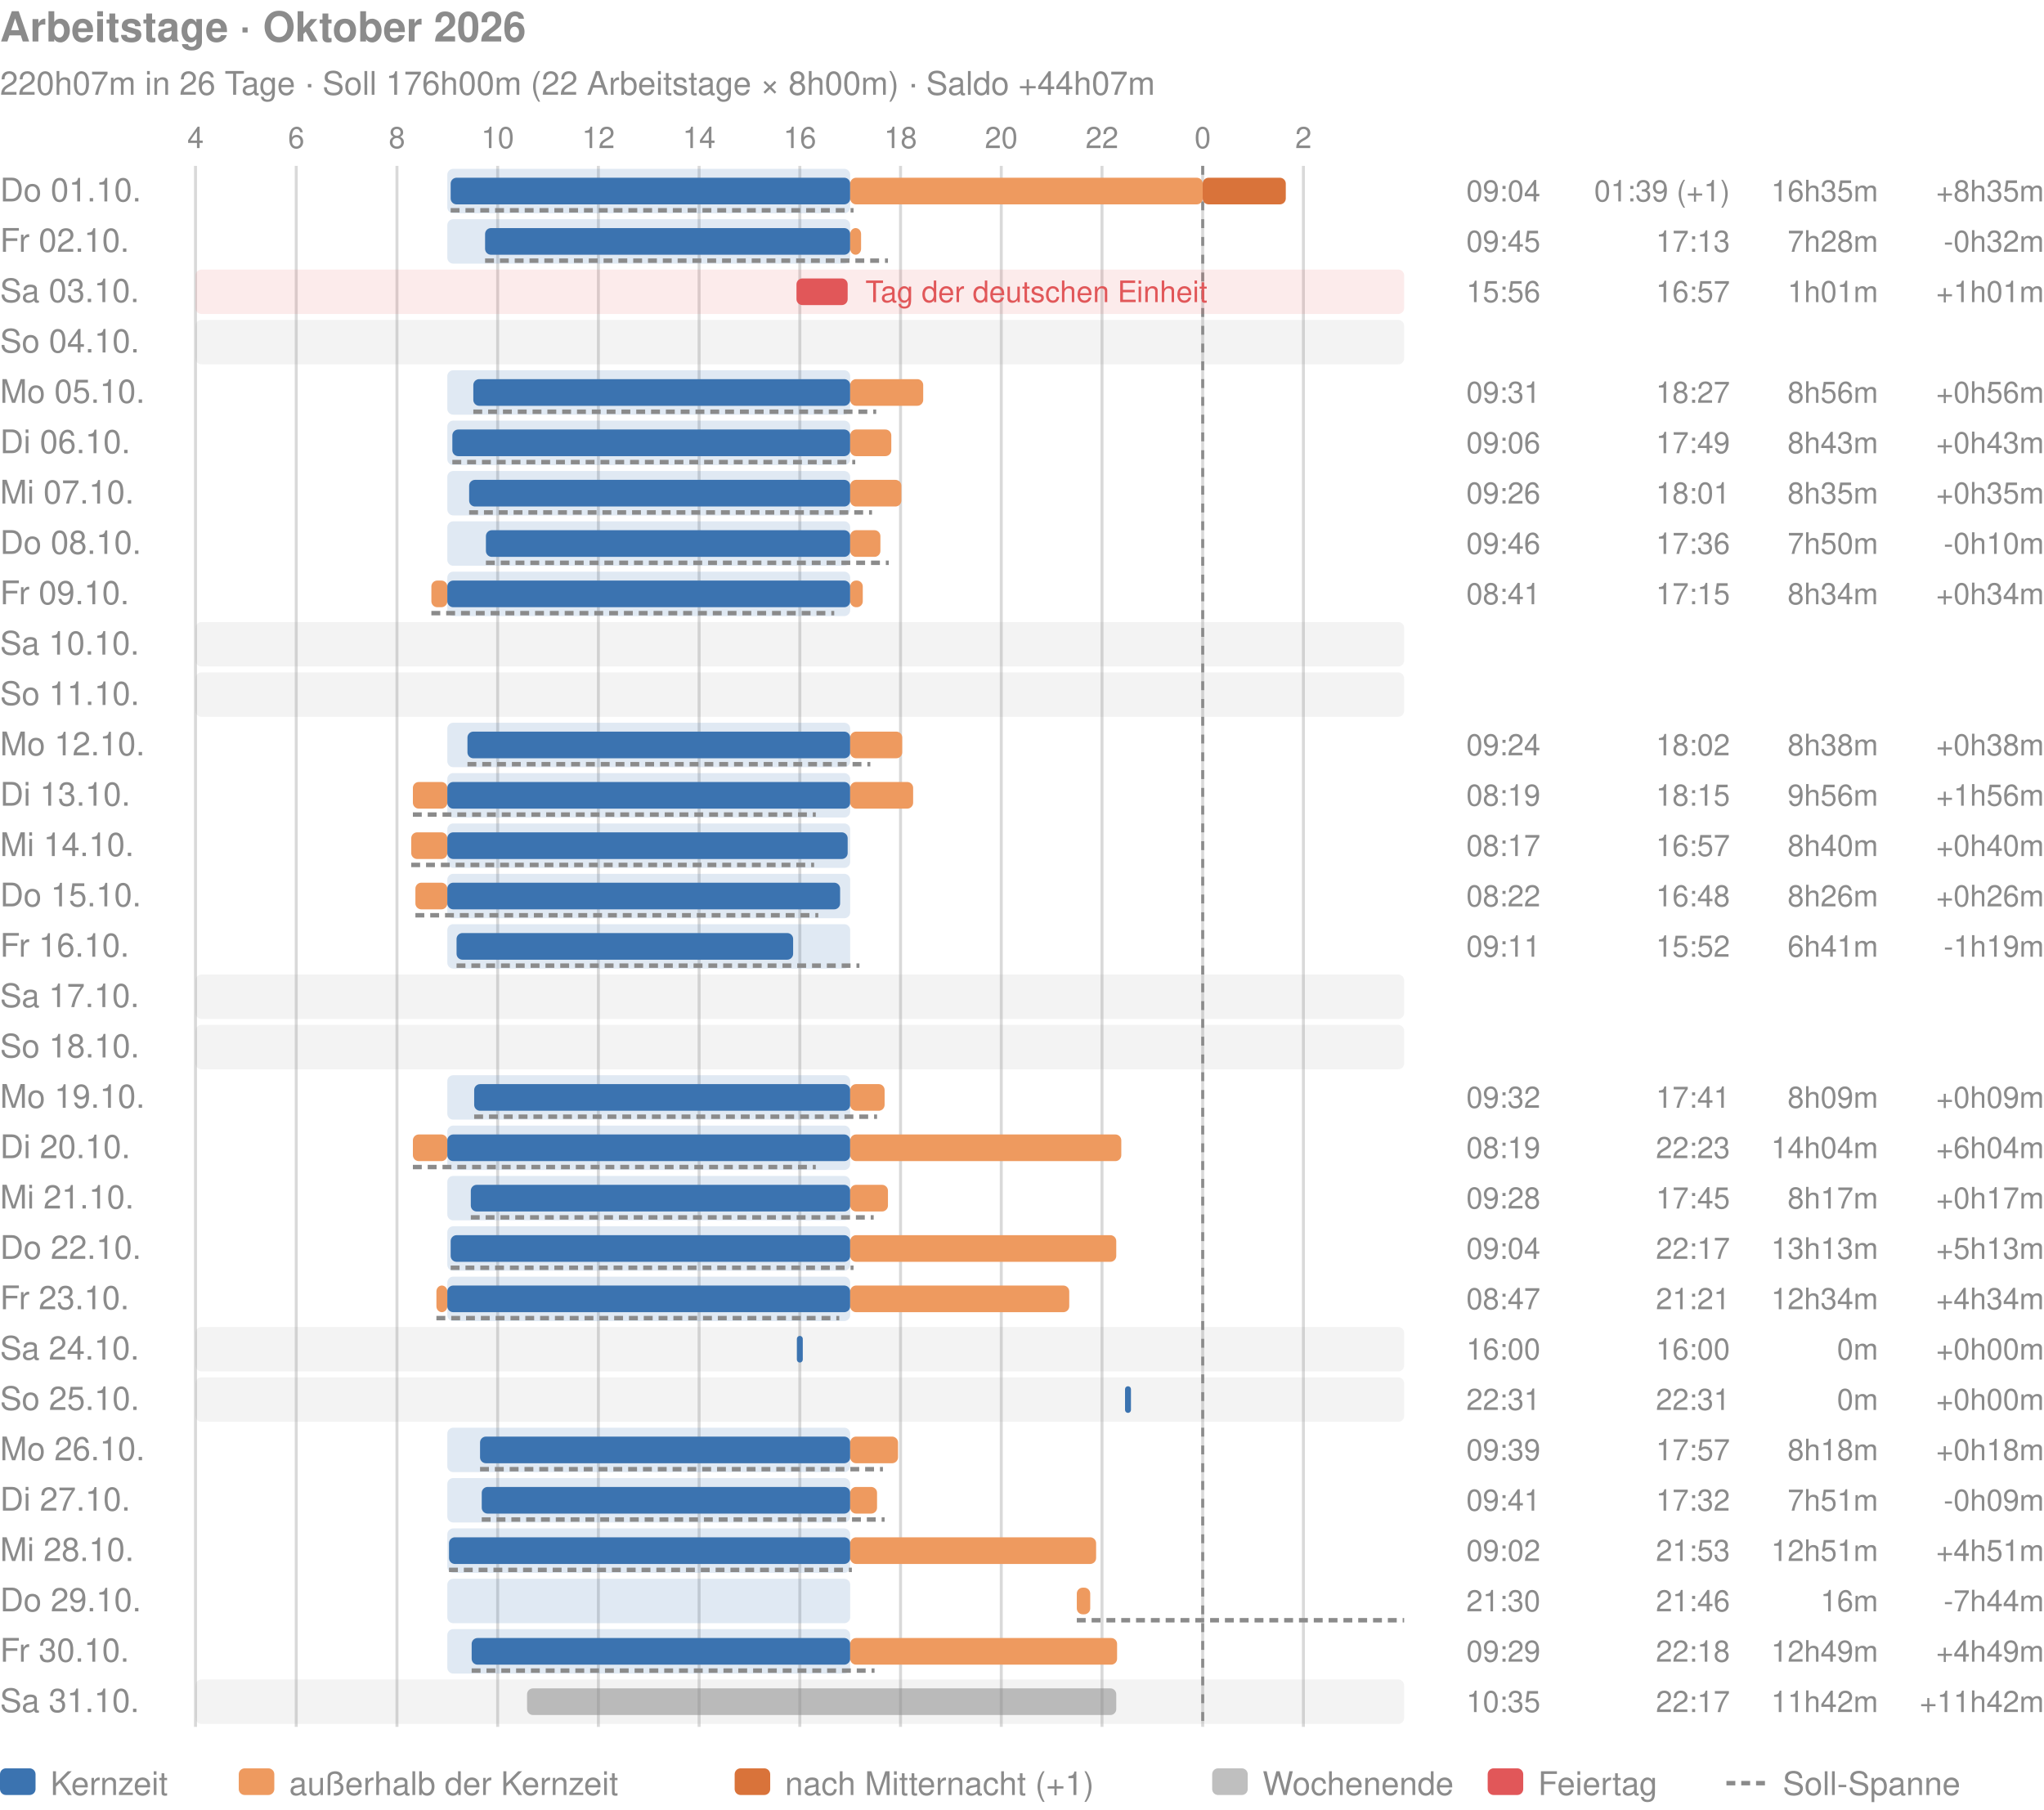
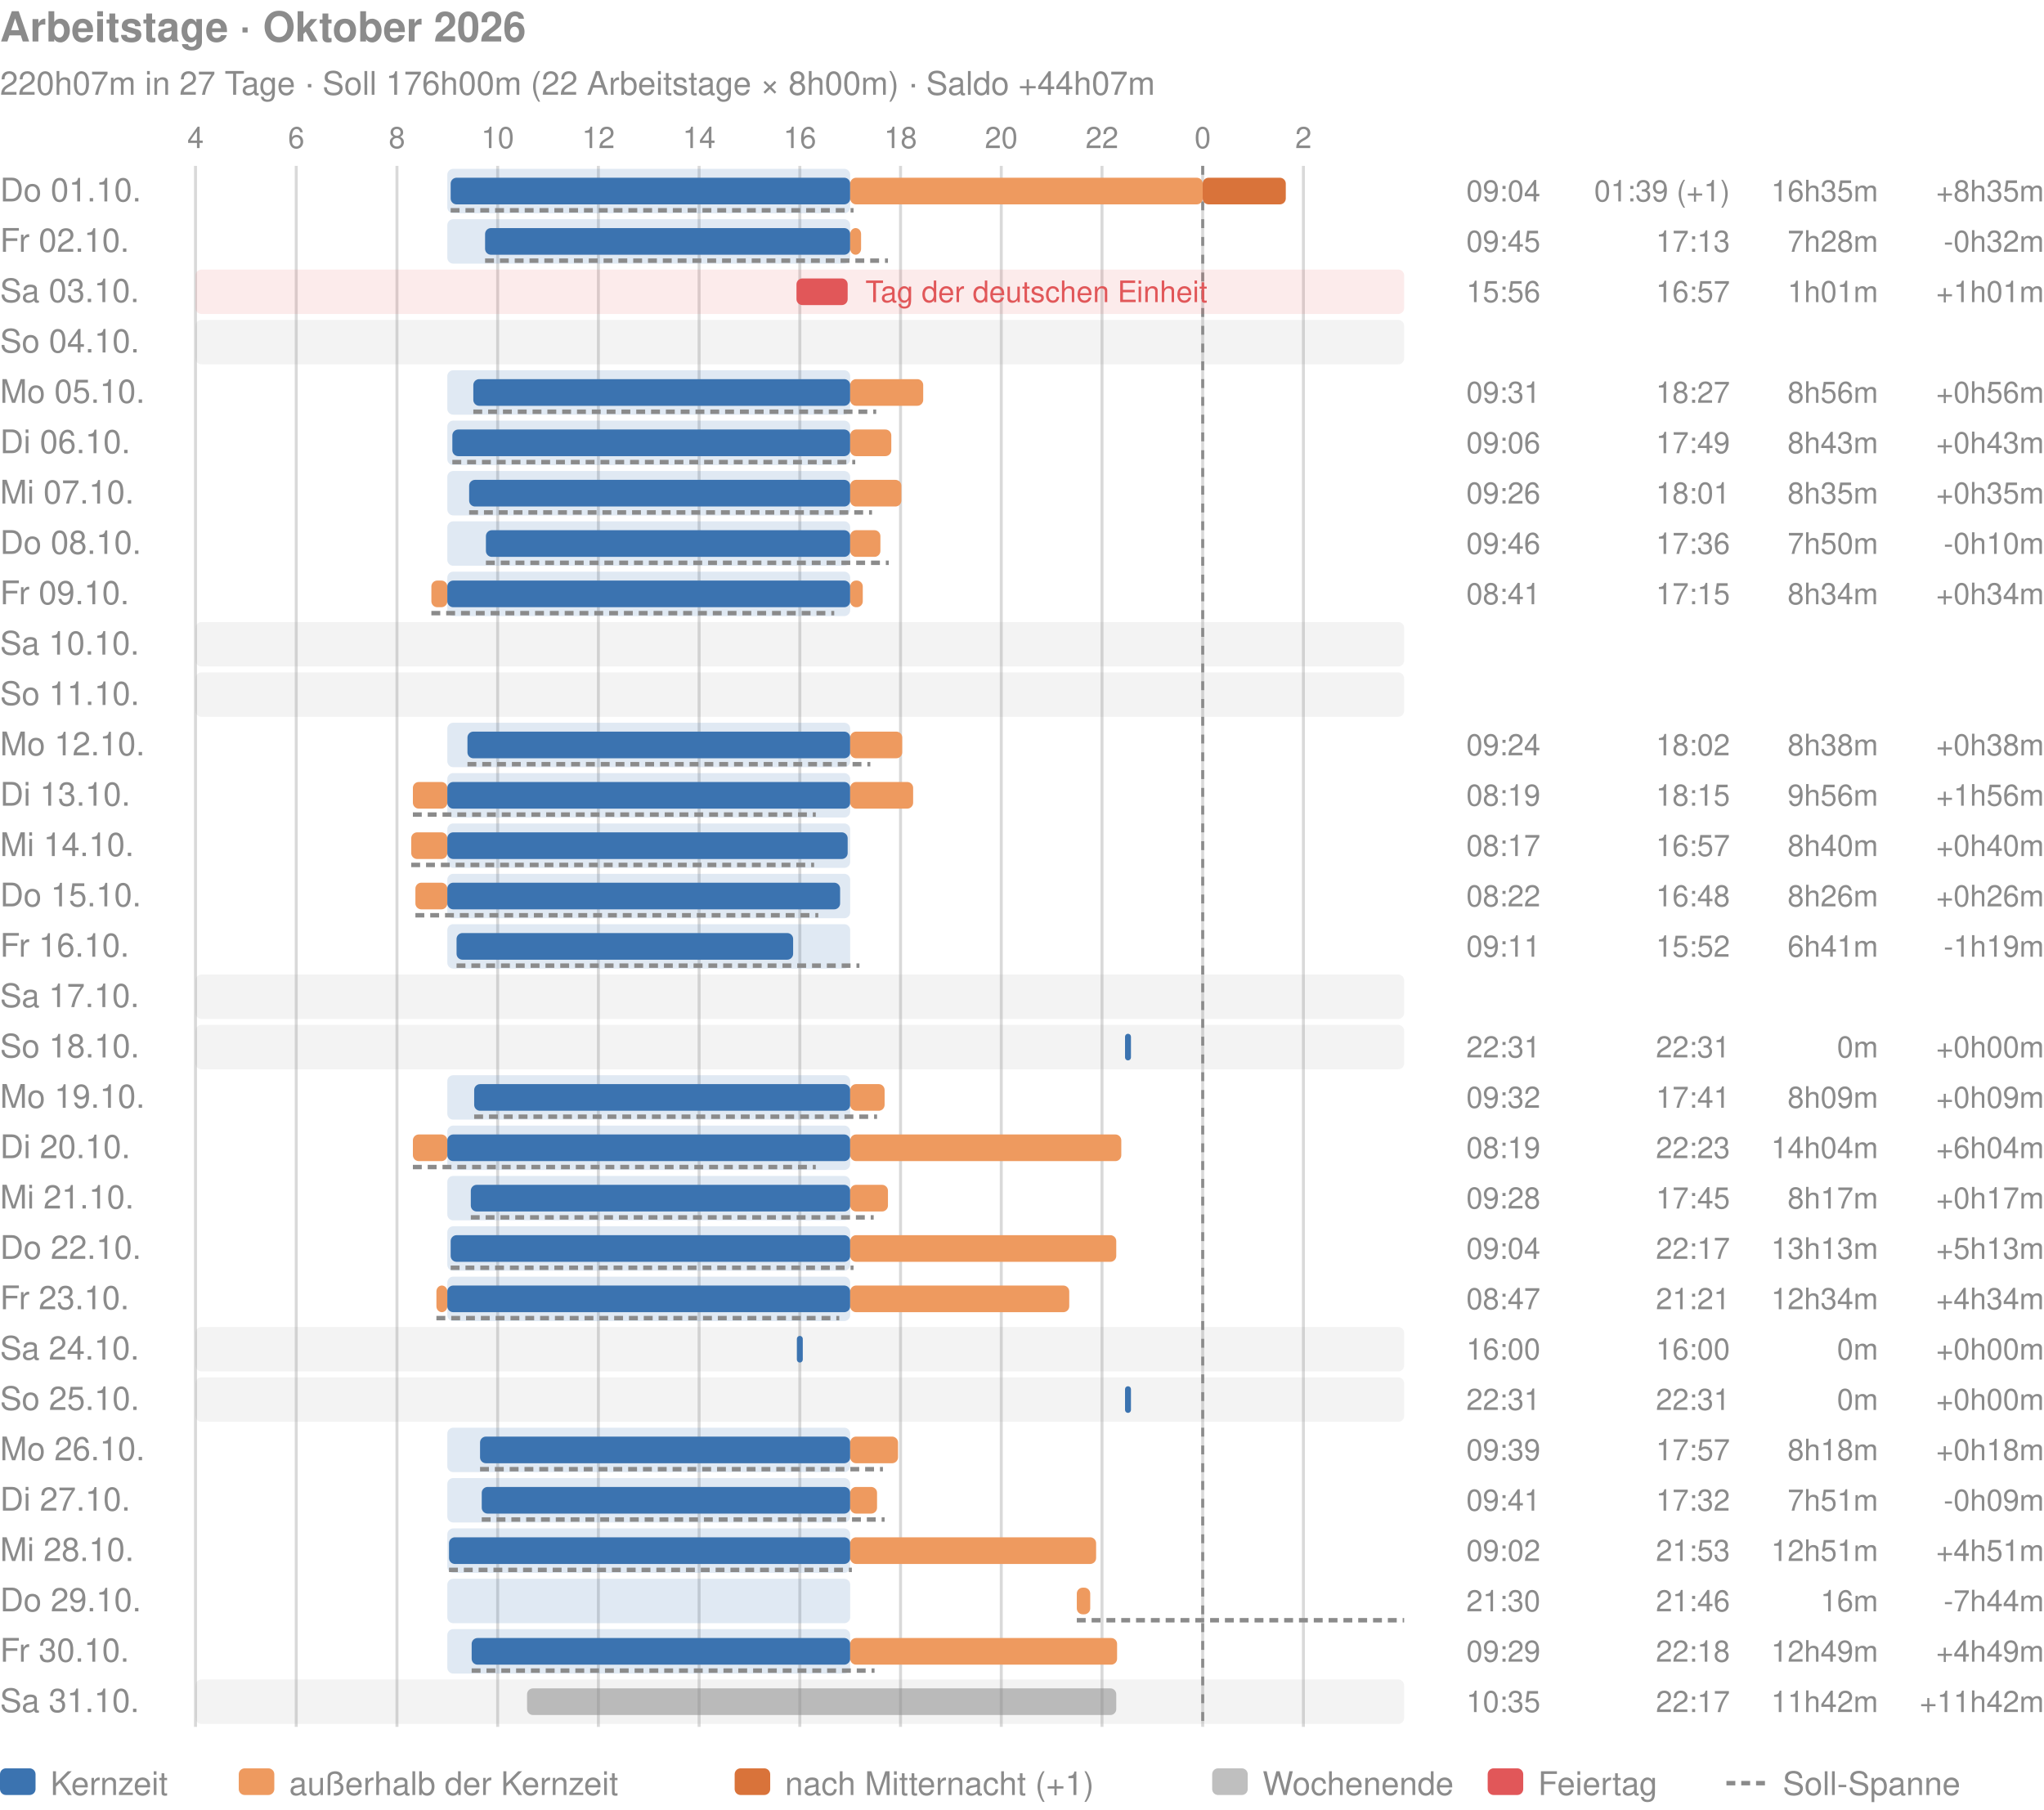
<svg xmlns="http://www.w3.org/2000/svg" width="690" height="611" viewBox="0 0 690 611" font-family="-apple-system, 'Segoe UI', Helvetica, Arial, sans-serif">
  <text x="0" y="14" font-size="14" font-weight="600" fill="#8b8b8b">Arbeitstage · Oktober 2026</text>
-   <text x="0" y="32" font-size="11" fill="#8b8b8b">220h07m in 26 Tage · Soll 176h00m (22 Arbeitstage × 8h00m) · Saldo +44h07m</text>
+   <text x="0" y="32" font-size="11" fill="#8b8b8b">220h07m in 27 Tage · Soll 176h00m (22 Arbeitstage × 8h00m) · Saldo +44h07m</text>
  <text x="66" y="50" font-size="10" text-anchor="middle" fill="#8b8b8b">4</text>
  <text x="100" y="50" font-size="10" text-anchor="middle" fill="#8b8b8b">6</text>
  <text x="134" y="50" font-size="10" text-anchor="middle" fill="#8b8b8b">8</text>
  <text x="168" y="50" font-size="10" text-anchor="middle" fill="#8b8b8b">10</text>
  <text x="202" y="50" font-size="10" text-anchor="middle" fill="#8b8b8b">12</text>
  <text x="236" y="50" font-size="10" text-anchor="middle" fill="#8b8b8b">14</text>
  <text x="270" y="50" font-size="10" text-anchor="middle" fill="#8b8b8b">16</text>
  <text x="304" y="50" font-size="10" text-anchor="middle" fill="#8b8b8b">18</text>
  <text x="338" y="50" font-size="10" text-anchor="middle" fill="#8b8b8b">20</text>
  <text x="372" y="50" font-size="10" text-anchor="middle" fill="#8b8b8b">22</text>
  <text x="406" y="50" font-size="10" text-anchor="middle" fill="#8b8b8b">0</text>
  <text x="440" y="50" font-size="10" text-anchor="middle" fill="#8b8b8b">2</text>
  <line x1="66" y1="56" x2="66" y2="583" stroke="#7f7f7f" stroke-width="1" stroke-opacity="0.3" />
  <line x1="100" y1="56" x2="100" y2="583" stroke="#7f7f7f" stroke-width="1" stroke-opacity="0.3" />
  <line x1="134" y1="56" x2="134" y2="583" stroke="#7f7f7f" stroke-width="1" stroke-opacity="0.3" />
  <line x1="168" y1="56" x2="168" y2="583" stroke="#7f7f7f" stroke-width="1" stroke-opacity="0.3" />
  <line x1="202" y1="56" x2="202" y2="583" stroke="#7f7f7f" stroke-width="1" stroke-opacity="0.3" />
  <line x1="236" y1="56" x2="236" y2="583" stroke="#7f7f7f" stroke-width="1" stroke-opacity="0.3" />
  <line x1="270" y1="56" x2="270" y2="583" stroke="#7f7f7f" stroke-width="1" stroke-opacity="0.3" />
  <line x1="304" y1="56" x2="304" y2="583" stroke="#7f7f7f" stroke-width="1" stroke-opacity="0.3" />
  <line x1="338" y1="56" x2="338" y2="583" stroke="#7f7f7f" stroke-width="1" stroke-opacity="0.3" />
  <line x1="372" y1="56" x2="372" y2="583" stroke="#7f7f7f" stroke-width="1" stroke-opacity="0.3" />
  <line x1="406" y1="56" x2="406" y2="583" stroke="#7f7f7f" stroke-width="1" stroke-opacity="0.3" />
  <line x1="440" y1="56" x2="440" y2="583" stroke="#7f7f7f" stroke-width="1" stroke-opacity="0.3" />
  <line x1="406" y1="56" x2="406" y2="583" stroke="#8b8b8b" stroke-width="1" stroke-dasharray="3 3" />
  <rect x="151" y="57" width="136" height="15" rx="2" fill="#3b73b0" fill-opacity="0.16" />
  <text x="0" y="68" font-size="11" fill="#8b8b8b">Do 01.10.</text>
  <rect x="152.13" y="60" width="134.87" height="9" rx="2" fill="#3b73b0" />
  <rect x="287" y="60" width="119" height="9" rx="2" fill="#ee9a5f" />
  <rect x="406" y="60" width="28.05" height="9" rx="2" fill="#d9733a" />
  <line x1="152.13" y1="71" x2="288.13" y2="71" stroke="#8b8b8b" stroke-width="1.5" stroke-dasharray="3 2" />
  <text x="520" y="68" font-size="10" text-anchor="end" fill="#8b8b8b">09:04</text>
  <text x="584" y="68" font-size="10" text-anchor="end" fill="#8b8b8b">01:39 (+1)</text>
  <text x="634" y="68" font-size="10" text-anchor="end" fill="#8b8b8b">16h35m</text>
  <text x="690" y="68" font-size="10" text-anchor="end" fill="#8b8b8b">+8h35m</text>
  <rect x="151" y="74" width="136" height="15" rx="2" fill="#3b73b0" fill-opacity="0.16" />
  <text x="0" y="85" font-size="11" fill="#8b8b8b">Fr 02.10.</text>
  <rect x="163.75" y="77" width="123.25" height="9" rx="2" fill="#3b73b0" />
  <rect x="287" y="77" width="3.68" height="9" rx="2" fill="#ee9a5f" />
  <line x1="163.75" y1="88" x2="299.75" y2="88" stroke="#8b8b8b" stroke-width="1.5" stroke-dasharray="3 2" />
  <text x="520" y="85" font-size="10" text-anchor="end" fill="#8b8b8b">09:45</text>
  <text x="584" y="85" font-size="10" text-anchor="end" fill="#8b8b8b">17:13</text>
  <text x="634" y="85" font-size="10" text-anchor="end" fill="#8b8b8b">7h28m</text>
  <text x="690" y="85" font-size="10" text-anchor="end" fill="#8b8b8b">-0h32m</text>
  <rect x="66" y="91" width="408" height="15" rx="2" fill="#e15759" fill-opacity="0.12" />
  <text x="0" y="102" font-size="11" fill="#8b8b8b">Sa 03.10.</text>
  <rect x="268.87" y="94" width="17.28" height="9" rx="2" fill="#e15759" />
  <text x="292.15" y="102" font-size="10" fill="#e15759">Tag der deutschen Einheit</text>
  <text x="520" y="102" font-size="10" text-anchor="end" fill="#8b8b8b">15:56</text>
  <text x="584" y="102" font-size="10" text-anchor="end" fill="#8b8b8b">16:57</text>
  <text x="634" y="102" font-size="10" text-anchor="end" fill="#8b8b8b">1h01m</text>
  <text x="690" y="102" font-size="10" text-anchor="end" fill="#8b8b8b">+1h01m</text>
  <rect x="66" y="108" width="408" height="15" rx="2" fill="#8b8b8b" fill-opacity="0.1" />
  <text x="0" y="119" font-size="11" fill="#8b8b8b">So 04.10.</text>
  <rect x="151" y="125" width="136" height="15" rx="2" fill="#3b73b0" fill-opacity="0.16" />
  <text x="0" y="136" font-size="11" fill="#8b8b8b">Mo 05.10.</text>
  <rect x="159.78" y="128" width="127.22" height="9" rx="2" fill="#3b73b0" />
  <rect x="287" y="128" width="24.65" height="9" rx="2" fill="#ee9a5f" />
  <line x1="159.78" y1="139" x2="295.78" y2="139" stroke="#8b8b8b" stroke-width="1.5" stroke-dasharray="3 2" />
  <text x="520" y="136" font-size="10" text-anchor="end" fill="#8b8b8b">09:31</text>
  <text x="584" y="136" font-size="10" text-anchor="end" fill="#8b8b8b">18:27</text>
  <text x="634" y="136" font-size="10" text-anchor="end" fill="#8b8b8b">8h56m</text>
  <text x="690" y="136" font-size="10" text-anchor="end" fill="#8b8b8b">+0h56m</text>
  <rect x="151" y="142" width="136" height="15" rx="2" fill="#3b73b0" fill-opacity="0.16" />
  <text x="0" y="153" font-size="11" fill="#8b8b8b">Di 06.10.</text>
  <rect x="152.7" y="145" width="134.3" height="9" rx="2" fill="#3b73b0" />
  <rect x="287" y="145" width="13.88" height="9" rx="2" fill="#ee9a5f" />
  <line x1="152.7" y1="156" x2="288.7" y2="156" stroke="#8b8b8b" stroke-width="1.5" stroke-dasharray="3 2" />
  <text x="520" y="153" font-size="10" text-anchor="end" fill="#8b8b8b">09:06</text>
  <text x="584" y="153" font-size="10" text-anchor="end" fill="#8b8b8b">17:49</text>
  <text x="634" y="153" font-size="10" text-anchor="end" fill="#8b8b8b">8h43m</text>
  <text x="690" y="153" font-size="10" text-anchor="end" fill="#8b8b8b">+0h43m</text>
  <rect x="151" y="159" width="136" height="15" rx="2" fill="#3b73b0" fill-opacity="0.16" />
  <text x="0" y="170" font-size="11" fill="#8b8b8b">Mi 07.10.</text>
  <rect x="158.37" y="162" width="128.63" height="9" rx="2" fill="#3b73b0" />
  <rect x="287" y="162" width="17.28" height="9" rx="2" fill="#ee9a5f" />
  <line x1="158.37" y1="173" x2="294.37" y2="173" stroke="#8b8b8b" stroke-width="1.5" stroke-dasharray="3 2" />
  <text x="520" y="170" font-size="10" text-anchor="end" fill="#8b8b8b">09:26</text>
  <text x="584" y="170" font-size="10" text-anchor="end" fill="#8b8b8b">18:01</text>
  <text x="634" y="170" font-size="10" text-anchor="end" fill="#8b8b8b">8h35m</text>
  <text x="690" y="170" font-size="10" text-anchor="end" fill="#8b8b8b">+0h35m</text>
  <rect x="151" y="176" width="136" height="15" rx="2" fill="#3b73b0" fill-opacity="0.16" />
  <text x="0" y="187" font-size="11" fill="#8b8b8b">Do 08.10.</text>
  <rect x="164.03" y="179" width="122.97" height="9" rx="2" fill="#3b73b0" />
  <rect x="287" y="179" width="10.2" height="9" rx="2" fill="#ee9a5f" />
  <line x1="164.03" y1="190" x2="300.03" y2="190" stroke="#8b8b8b" stroke-width="1.5" stroke-dasharray="3 2" />
  <text x="520" y="187" font-size="10" text-anchor="end" fill="#8b8b8b">09:46</text>
  <text x="584" y="187" font-size="10" text-anchor="end" fill="#8b8b8b">17:36</text>
  <text x="634" y="187" font-size="10" text-anchor="end" fill="#8b8b8b">7h50m</text>
  <text x="690" y="187" font-size="10" text-anchor="end" fill="#8b8b8b">-0h10m</text>
  <rect x="151" y="193" width="136" height="15" rx="2" fill="#3b73b0" fill-opacity="0.16" />
  <text x="0" y="204" font-size="11" fill="#8b8b8b">Fr 09.10.</text>
  <rect x="145.62" y="196" width="5.38" height="9" rx="2" fill="#ee9a5f" />
  <rect x="151" y="196" width="136" height="9" rx="2" fill="#3b73b0" />
  <rect x="287" y="196" width="4.25" height="9" rx="2" fill="#ee9a5f" />
  <line x1="145.62" y1="207" x2="281.62" y2="207" stroke="#8b8b8b" stroke-width="1.5" stroke-dasharray="3 2" />
  <text x="520" y="204" font-size="10" text-anchor="end" fill="#8b8b8b">08:41</text>
  <text x="584" y="204" font-size="10" text-anchor="end" fill="#8b8b8b">17:15</text>
  <text x="634" y="204" font-size="10" text-anchor="end" fill="#8b8b8b">8h34m</text>
  <text x="690" y="204" font-size="10" text-anchor="end" fill="#8b8b8b">+0h34m</text>
  <rect x="66" y="210" width="408" height="15" rx="2" fill="#8b8b8b" fill-opacity="0.1" />
  <text x="0" y="221" font-size="11" fill="#8b8b8b">Sa 10.10.</text>
  <rect x="66" y="227" width="408" height="15" rx="2" fill="#8b8b8b" fill-opacity="0.1" />
  <text x="0" y="238" font-size="11" fill="#8b8b8b">So 11.10.</text>
  <rect x="151" y="244" width="136" height="15" rx="2" fill="#3b73b0" fill-opacity="0.16" />
  <text x="0" y="255" font-size="11" fill="#8b8b8b">Mo 12.10.</text>
  <rect x="157.8" y="247" width="129.2" height="9" rx="2" fill="#3b73b0" />
  <rect x="287" y="247" width="17.57" height="9" rx="2" fill="#ee9a5f" />
  <line x1="157.8" y1="258" x2="293.8" y2="258" stroke="#8b8b8b" stroke-width="1.5" stroke-dasharray="3 2" />
  <text x="520" y="255" font-size="10" text-anchor="end" fill="#8b8b8b">09:24</text>
  <text x="584" y="255" font-size="10" text-anchor="end" fill="#8b8b8b">18:02</text>
  <text x="634" y="255" font-size="10" text-anchor="end" fill="#8b8b8b">8h38m</text>
  <text x="690" y="255" font-size="10" text-anchor="end" fill="#8b8b8b">+0h38m</text>
  <rect x="151" y="261" width="136" height="15" rx="2" fill="#3b73b0" fill-opacity="0.16" />
  <text x="0" y="272" font-size="11" fill="#8b8b8b">Di 13.10.</text>
  <rect x="139.38" y="264" width="11.62" height="9" rx="2" fill="#ee9a5f" />
  <rect x="151" y="264" width="136" height="9" rx="2" fill="#3b73b0" />
  <rect x="287" y="264" width="21.25" height="9" rx="2" fill="#ee9a5f" />
  <line x1="139.38" y1="275" x2="275.38" y2="275" stroke="#8b8b8b" stroke-width="1.5" stroke-dasharray="3 2" />
  <text x="520" y="272" font-size="10" text-anchor="end" fill="#8b8b8b">08:19</text>
  <text x="584" y="272" font-size="10" text-anchor="end" fill="#8b8b8b">18:15</text>
  <text x="634" y="272" font-size="10" text-anchor="end" fill="#8b8b8b">9h56m</text>
  <text x="690" y="272" font-size="10" text-anchor="end" fill="#8b8b8b">+1h56m</text>
  <rect x="151" y="278" width="136" height="15" rx="2" fill="#3b73b0" fill-opacity="0.16" />
  <text x="0" y="289" font-size="11" fill="#8b8b8b">Mi 14.10.</text>
  <rect x="138.82" y="281" width="12.18" height="9" rx="2" fill="#ee9a5f" />
  <rect x="151" y="281" width="135.15" height="9" rx="2" fill="#3b73b0" />
  <line x1="138.82" y1="292" x2="274.82" y2="292" stroke="#8b8b8b" stroke-width="1.5" stroke-dasharray="3 2" />
  <text x="520" y="289" font-size="10" text-anchor="end" fill="#8b8b8b">08:17</text>
  <text x="584" y="289" font-size="10" text-anchor="end" fill="#8b8b8b">16:57</text>
  <text x="634" y="289" font-size="10" text-anchor="end" fill="#8b8b8b">8h40m</text>
  <text x="690" y="289" font-size="10" text-anchor="end" fill="#8b8b8b">+0h40m</text>
  <rect x="151" y="295" width="136" height="15" rx="2" fill="#3b73b0" fill-opacity="0.16" />
  <text x="0" y="306" font-size="11" fill="#8b8b8b">Do 15.10.</text>
  <rect x="140.23" y="298" width="10.77" height="9" rx="2" fill="#ee9a5f" />
  <rect x="151" y="298" width="132.6" height="9" rx="2" fill="#3b73b0" />
  <line x1="140.23" y1="309" x2="276.23" y2="309" stroke="#8b8b8b" stroke-width="1.5" stroke-dasharray="3 2" />
  <text x="520" y="306" font-size="10" text-anchor="end" fill="#8b8b8b">08:22</text>
  <text x="584" y="306" font-size="10" text-anchor="end" fill="#8b8b8b">16:48</text>
  <text x="634" y="306" font-size="10" text-anchor="end" fill="#8b8b8b">8h26m</text>
  <text x="690" y="306" font-size="10" text-anchor="end" fill="#8b8b8b">+0h26m</text>
  <rect x="151" y="312" width="136" height="15" rx="2" fill="#3b73b0" fill-opacity="0.16" />
  <text x="0" y="323" font-size="11" fill="#8b8b8b">Fr 16.10.</text>
  <rect x="154.12" y="315" width="113.62" height="9" rx="2" fill="#3b73b0" />
  <line x1="154.12" y1="326" x2="290.12" y2="326" stroke="#8b8b8b" stroke-width="1.5" stroke-dasharray="3 2" />
  <text x="520" y="323" font-size="10" text-anchor="end" fill="#8b8b8b">09:11</text>
  <text x="584" y="323" font-size="10" text-anchor="end" fill="#8b8b8b">15:52</text>
  <text x="634" y="323" font-size="10" text-anchor="end" fill="#8b8b8b">6h41m</text>
  <text x="690" y="323" font-size="10" text-anchor="end" fill="#8b8b8b">-1h19m</text>
  <rect x="66" y="329" width="408" height="15" rx="2" fill="#8b8b8b" fill-opacity="0.1" />
  <text x="0" y="340" font-size="11" fill="#8b8b8b">Sa 17.10.</text>
  <rect x="66" y="346" width="408" height="15" rx="2" fill="#8b8b8b" fill-opacity="0.1" />
  <text x="0" y="357" font-size="11" fill="#8b8b8b">So 18.10.</text>
+   <rect x="379.78" y="349" width="2" height="9" rx="1" fill="#3b73b0" />
+   <text x="520" y="357" font-size="10" text-anchor="end" fill="#8b8b8b">22:31</text>
+   <text x="584" y="357" font-size="10" text-anchor="end" fill="#8b8b8b">22:31</text>
+   <text x="634" y="357" font-size="10" text-anchor="end" fill="#8b8b8b">0m</text>
+   <text x="690" y="357" font-size="10" text-anchor="end" fill="#8b8b8b">+0h00m</text>
  <rect x="151" y="363" width="136" height="15" rx="2" fill="#3b73b0" fill-opacity="0.16" />
  <text x="0" y="374" font-size="11" fill="#8b8b8b">Mo 19.10.</text>
  <rect x="160.07" y="366" width="126.93" height="9" rx="2" fill="#3b73b0" />
  <rect x="287" y="366" width="11.62" height="9" rx="2" fill="#ee9a5f" />
  <line x1="160.07" y1="377" x2="296.07" y2="377" stroke="#8b8b8b" stroke-width="1.5" stroke-dasharray="3 2" />
  <text x="520" y="374" font-size="10" text-anchor="end" fill="#8b8b8b">09:32</text>
  <text x="584" y="374" font-size="10" text-anchor="end" fill="#8b8b8b">17:41</text>
  <text x="634" y="374" font-size="10" text-anchor="end" fill="#8b8b8b">8h09m</text>
  <text x="690" y="374" font-size="10" text-anchor="end" fill="#8b8b8b">+0h09m</text>
  <rect x="151" y="380" width="136" height="15" rx="2" fill="#3b73b0" fill-opacity="0.16" />
  <text x="0" y="391" font-size="11" fill="#8b8b8b">Di 20.10.</text>
  <rect x="139.38" y="383" width="11.62" height="9" rx="2" fill="#ee9a5f" />
  <rect x="151" y="383" width="136" height="9" rx="2" fill="#3b73b0" />
  <rect x="287" y="383" width="91.52" height="9" rx="2" fill="#ee9a5f" />
  <line x1="139.38" y1="394" x2="275.38" y2="394" stroke="#8b8b8b" stroke-width="1.5" stroke-dasharray="3 2" />
  <text x="520" y="391" font-size="10" text-anchor="end" fill="#8b8b8b">08:19</text>
  <text x="584" y="391" font-size="10" text-anchor="end" fill="#8b8b8b">22:23</text>
  <text x="634" y="391" font-size="10" text-anchor="end" fill="#8b8b8b">14h04m</text>
  <text x="690" y="391" font-size="10" text-anchor="end" fill="#8b8b8b">+6h04m</text>
  <rect x="151" y="397" width="136" height="15" rx="2" fill="#3b73b0" fill-opacity="0.16" />
  <text x="0" y="408" font-size="11" fill="#8b8b8b">Mi 21.10.</text>
  <rect x="158.93" y="400" width="128.07" height="9" rx="2" fill="#3b73b0" />
  <rect x="287" y="400" width="12.75" height="9" rx="2" fill="#ee9a5f" />
  <line x1="158.93" y1="411" x2="294.93" y2="411" stroke="#8b8b8b" stroke-width="1.5" stroke-dasharray="3 2" />
  <text x="520" y="408" font-size="10" text-anchor="end" fill="#8b8b8b">09:28</text>
  <text x="584" y="408" font-size="10" text-anchor="end" fill="#8b8b8b">17:45</text>
  <text x="634" y="408" font-size="10" text-anchor="end" fill="#8b8b8b">8h17m</text>
  <text x="690" y="408" font-size="10" text-anchor="end" fill="#8b8b8b">+0h17m</text>
  <rect x="151" y="414" width="136" height="15" rx="2" fill="#3b73b0" fill-opacity="0.16" />
  <text x="0" y="425" font-size="11" fill="#8b8b8b">Do 22.10.</text>
  <rect x="152.13" y="417" width="134.87" height="9" rx="2" fill="#3b73b0" />
  <rect x="287" y="417" width="89.82" height="9" rx="2" fill="#ee9a5f" />
  <line x1="152.13" y1="428" x2="288.13" y2="428" stroke="#8b8b8b" stroke-width="1.5" stroke-dasharray="3 2" />
  <text x="520" y="425" font-size="10" text-anchor="end" fill="#8b8b8b">09:04</text>
  <text x="584" y="425" font-size="10" text-anchor="end" fill="#8b8b8b">22:17</text>
  <text x="634" y="425" font-size="10" text-anchor="end" fill="#8b8b8b">13h13m</text>
  <text x="690" y="425" font-size="10" text-anchor="end" fill="#8b8b8b">+5h13m</text>
  <rect x="151" y="431" width="136" height="15" rx="2" fill="#3b73b0" fill-opacity="0.16" />
  <text x="0" y="442" font-size="11" fill="#8b8b8b">Fr 23.10.</text>
  <rect x="147.32" y="434" width="3.68" height="9" rx="2" fill="#ee9a5f" />
  <rect x="151" y="434" width="136" height="9" rx="2" fill="#3b73b0" />
  <rect x="287" y="434" width="73.95" height="9" rx="2" fill="#ee9a5f" />
  <line x1="147.32" y1="445" x2="283.32" y2="445" stroke="#8b8b8b" stroke-width="1.5" stroke-dasharray="3 2" />
  <text x="520" y="442" font-size="10" text-anchor="end" fill="#8b8b8b">08:47</text>
  <text x="584" y="442" font-size="10" text-anchor="end" fill="#8b8b8b">21:21</text>
  <text x="634" y="442" font-size="10" text-anchor="end" fill="#8b8b8b">12h34m</text>
  <text x="690" y="442" font-size="10" text-anchor="end" fill="#8b8b8b">+4h34m</text>
  <rect x="66" y="448" width="408" height="15" rx="2" fill="#8b8b8b" fill-opacity="0.1" />
  <text x="0" y="459" font-size="11" fill="#8b8b8b">Sa 24.10.</text>
  <rect x="269" y="451" width="2" height="9" rx="1" fill="#3b73b0" />
  <text x="520" y="459" font-size="10" text-anchor="end" fill="#8b8b8b">16:00</text>
  <text x="584" y="459" font-size="10" text-anchor="end" fill="#8b8b8b">16:00</text>
  <text x="634" y="459" font-size="10" text-anchor="end" fill="#8b8b8b">0m</text>
  <text x="690" y="459" font-size="10" text-anchor="end" fill="#8b8b8b">+0h00m</text>
  <rect x="66" y="465" width="408" height="15" rx="2" fill="#8b8b8b" fill-opacity="0.1" />
  <text x="0" y="476" font-size="11" fill="#8b8b8b">So 25.10.</text>
  <rect x="379.78" y="468" width="2" height="9" rx="1" fill="#3b73b0" />
  <text x="520" y="476" font-size="10" text-anchor="end" fill="#8b8b8b">22:31</text>
  <text x="584" y="476" font-size="10" text-anchor="end" fill="#8b8b8b">22:31</text>
  <text x="634" y="476" font-size="10" text-anchor="end" fill="#8b8b8b">0m</text>
  <text x="690" y="476" font-size="10" text-anchor="end" fill="#8b8b8b">+0h00m</text>
  <rect x="151" y="482" width="136" height="15" rx="2" fill="#3b73b0" fill-opacity="0.16" />
  <text x="0" y="493" font-size="11" fill="#8b8b8b">Mo 26.10.</text>
  <rect x="162.05" y="485" width="124.95" height="9" rx="2" fill="#3b73b0" />
  <rect x="287" y="485" width="16.15" height="9" rx="2" fill="#ee9a5f" />
  <line x1="162.05" y1="496" x2="298.05" y2="496" stroke="#8b8b8b" stroke-width="1.5" stroke-dasharray="3 2" />
  <text x="520" y="493" font-size="10" text-anchor="end" fill="#8b8b8b">09:39</text>
  <text x="584" y="493" font-size="10" text-anchor="end" fill="#8b8b8b">17:57</text>
  <text x="634" y="493" font-size="10" text-anchor="end" fill="#8b8b8b">8h18m</text>
  <text x="690" y="493" font-size="10" text-anchor="end" fill="#8b8b8b">+0h18m</text>
  <rect x="151" y="499" width="136" height="15" rx="2" fill="#3b73b0" fill-opacity="0.16" />
  <text x="0" y="510" font-size="11" fill="#8b8b8b">Di 27.10.</text>
  <rect x="162.62" y="502" width="124.38" height="9" rx="2" fill="#3b73b0" />
  <rect x="287" y="502" width="9.07" height="9" rx="2" fill="#ee9a5f" />
  <line x1="162.62" y1="513" x2="298.62" y2="513" stroke="#8b8b8b" stroke-width="1.5" stroke-dasharray="3 2" />
  <text x="520" y="510" font-size="10" text-anchor="end" fill="#8b8b8b">09:41</text>
  <text x="584" y="510" font-size="10" text-anchor="end" fill="#8b8b8b">17:32</text>
  <text x="634" y="510" font-size="10" text-anchor="end" fill="#8b8b8b">7h51m</text>
  <text x="690" y="510" font-size="10" text-anchor="end" fill="#8b8b8b">-0h09m</text>
  <rect x="151" y="516" width="136" height="15" rx="2" fill="#3b73b0" fill-opacity="0.16" />
  <text x="0" y="527" font-size="11" fill="#8b8b8b">Mi 28.10.</text>
  <rect x="151.57" y="519" width="135.43" height="9" rx="2" fill="#3b73b0" />
  <rect x="287" y="519" width="83.02" height="9" rx="2" fill="#ee9a5f" />
  <line x1="151.57" y1="530" x2="287.57" y2="530" stroke="#8b8b8b" stroke-width="1.5" stroke-dasharray="3 2" />
  <text x="520" y="527" font-size="10" text-anchor="end" fill="#8b8b8b">09:02</text>
  <text x="584" y="527" font-size="10" text-anchor="end" fill="#8b8b8b">21:53</text>
  <text x="634" y="527" font-size="10" text-anchor="end" fill="#8b8b8b">12h51m</text>
  <text x="690" y="527" font-size="10" text-anchor="end" fill="#8b8b8b">+4h51m</text>
  <rect x="151" y="533" width="136" height="15" rx="2" fill="#3b73b0" fill-opacity="0.16" />
  <text x="0" y="544" font-size="11" fill="#8b8b8b">Do 29.10.</text>
  <rect x="363.5" y="536" width="4.53" height="9" rx="2" fill="#ee9a5f" />
  <line x1="363.5" y1="547" x2="474" y2="547" stroke="#8b8b8b" stroke-width="1.5" stroke-dasharray="3 2" />
  <text x="520" y="544" font-size="10" text-anchor="end" fill="#8b8b8b">21:30</text>
  <text x="584" y="544" font-size="10" text-anchor="end" fill="#8b8b8b">21:46</text>
  <text x="634" y="544" font-size="10" text-anchor="end" fill="#8b8b8b">16m</text>
  <text x="690" y="544" font-size="10" text-anchor="end" fill="#8b8b8b">-7h44m</text>
  <rect x="151" y="550" width="136" height="15" rx="2" fill="#3b73b0" fill-opacity="0.16" />
  <text x="0" y="561" font-size="11" fill="#8b8b8b">Fr 30.10.</text>
  <rect x="159.22" y="553" width="127.78" height="9" rx="2" fill="#3b73b0" />
  <rect x="287" y="553" width="90.1" height="9" rx="2" fill="#ee9a5f" />
  <line x1="159.22" y1="564" x2="295.22" y2="564" stroke="#8b8b8b" stroke-width="1.5" stroke-dasharray="3 2" />
  <text x="520" y="561" font-size="10" text-anchor="end" fill="#8b8b8b">09:29</text>
  <text x="584" y="561" font-size="10" text-anchor="end" fill="#8b8b8b">22:18</text>
  <text x="634" y="561" font-size="10" text-anchor="end" fill="#8b8b8b">12h49m</text>
  <text x="690" y="561" font-size="10" text-anchor="end" fill="#8b8b8b">+4h49m</text>
  <rect x="66" y="567" width="408" height="15" rx="2" fill="#8b8b8b" fill-opacity="0.1" />
  <text x="0" y="578" font-size="11" fill="#8b8b8b">Sa 31.10.</text>
  <rect x="177.92" y="570" width="198.9" height="9" rx="2" fill="#8b8b8b" fill-opacity="0.55" />
  <text x="520" y="578" font-size="10" text-anchor="end" fill="#8b8b8b">10:35</text>
  <text x="584" y="578" font-size="10" text-anchor="end" fill="#8b8b8b">22:17</text>
  <text x="634" y="578" font-size="10" text-anchor="end" fill="#8b8b8b">11h42m</text>
  <text x="690" y="578" font-size="10" text-anchor="end" fill="#8b8b8b">+11h42m</text>
  <rect x="0" y="597" width="12" height="9" rx="2" fill="#3b73b0" />
  <text x="17" y="606" font-size="11" fill="#8b8b8b">Kernzeit</text>
  <rect x="80.6" y="597" width="12" height="9" rx="2" fill="#ee9a5f" />
  <text x="97.6" y="606" font-size="11" fill="#8b8b8b">außerhalb der Kernzeit</text>
  <rect x="248" y="597" width="12" height="9" rx="2" fill="#d9733a" />
  <text x="265" y="606" font-size="11" fill="#8b8b8b">nach Mitternacht (+1)</text>
  <rect x="409.2" y="597" width="12" height="9" rx="2" fill="#8b8b8b" fill-opacity="0.55" />
  <text x="426.2" y="606" font-size="11" fill="#8b8b8b">Wochenende</text>
  <rect x="502.2" y="597" width="12" height="9" rx="2" fill="#e15759" />
  <text x="519.2" y="606" font-size="11" fill="#8b8b8b">Feiertag</text>
  <line x1="582.8" y1="602" x2="596.8" y2="602" stroke="#8b8b8b" stroke-width="1.5" stroke-dasharray="3 2" />
  <text x="601.8" y="606" font-size="11" fill="#8b8b8b">Soll-Spanne</text>
</svg>
